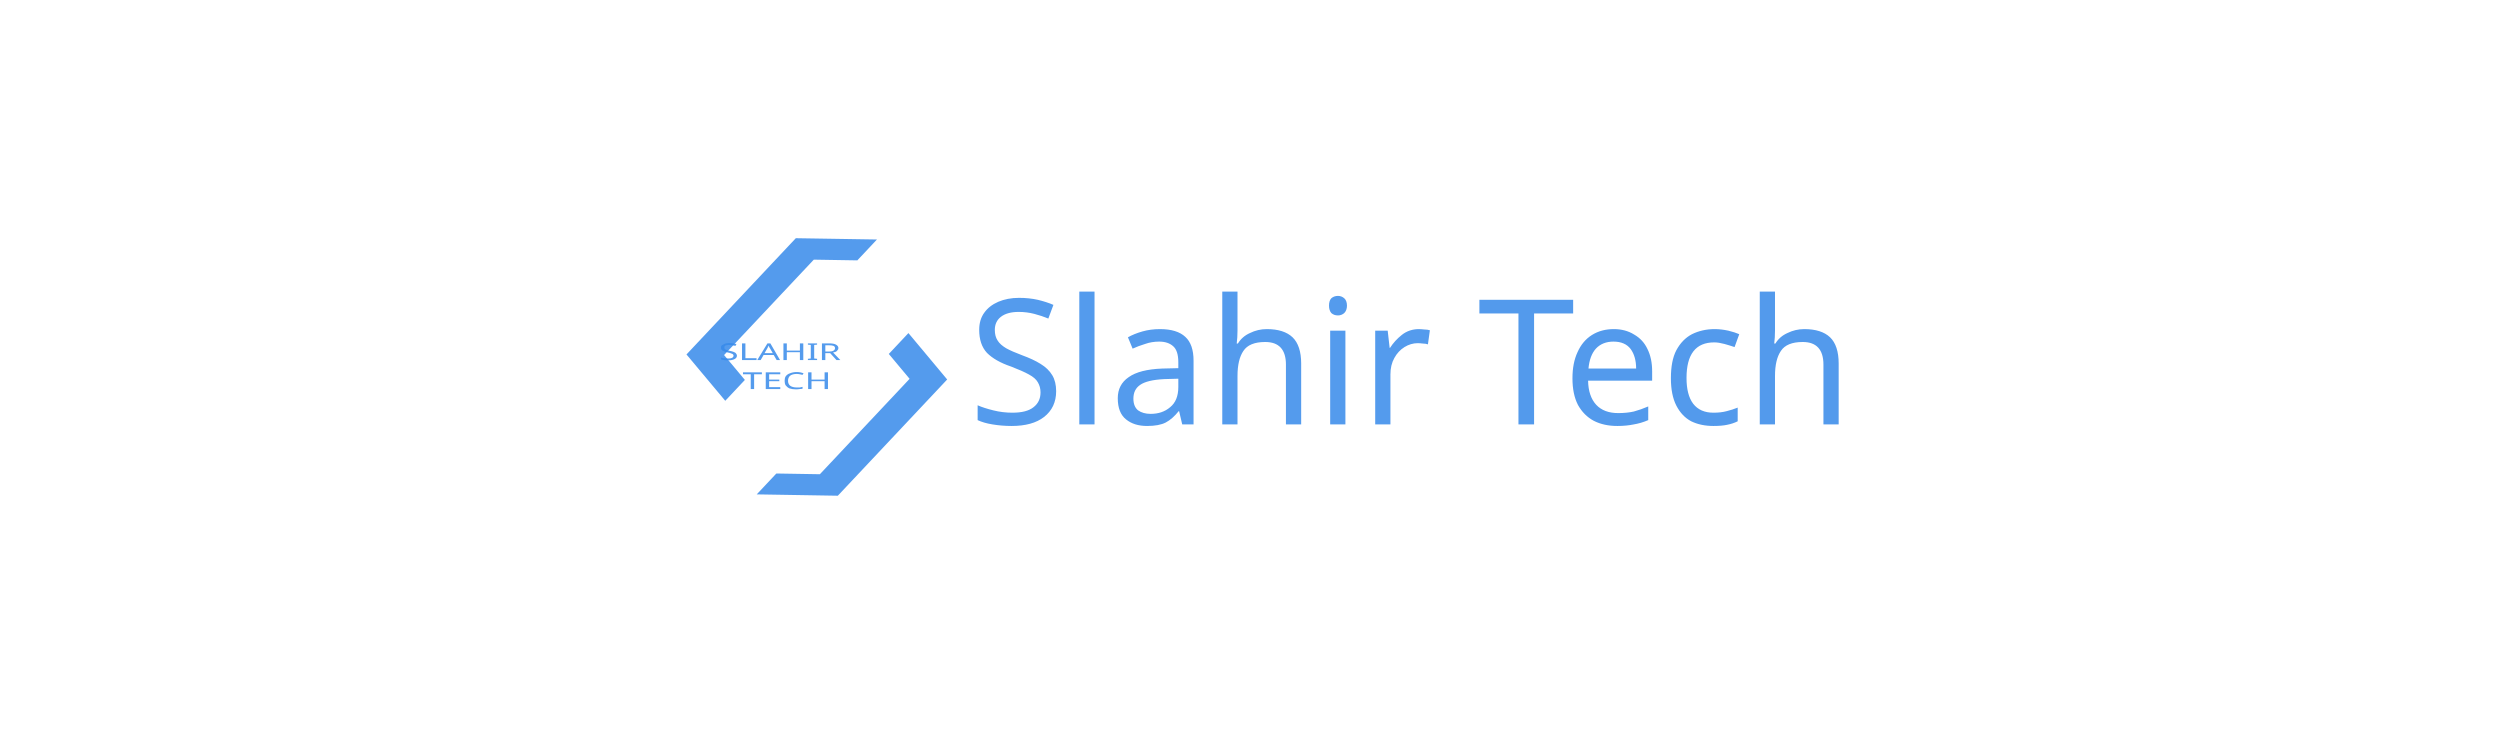
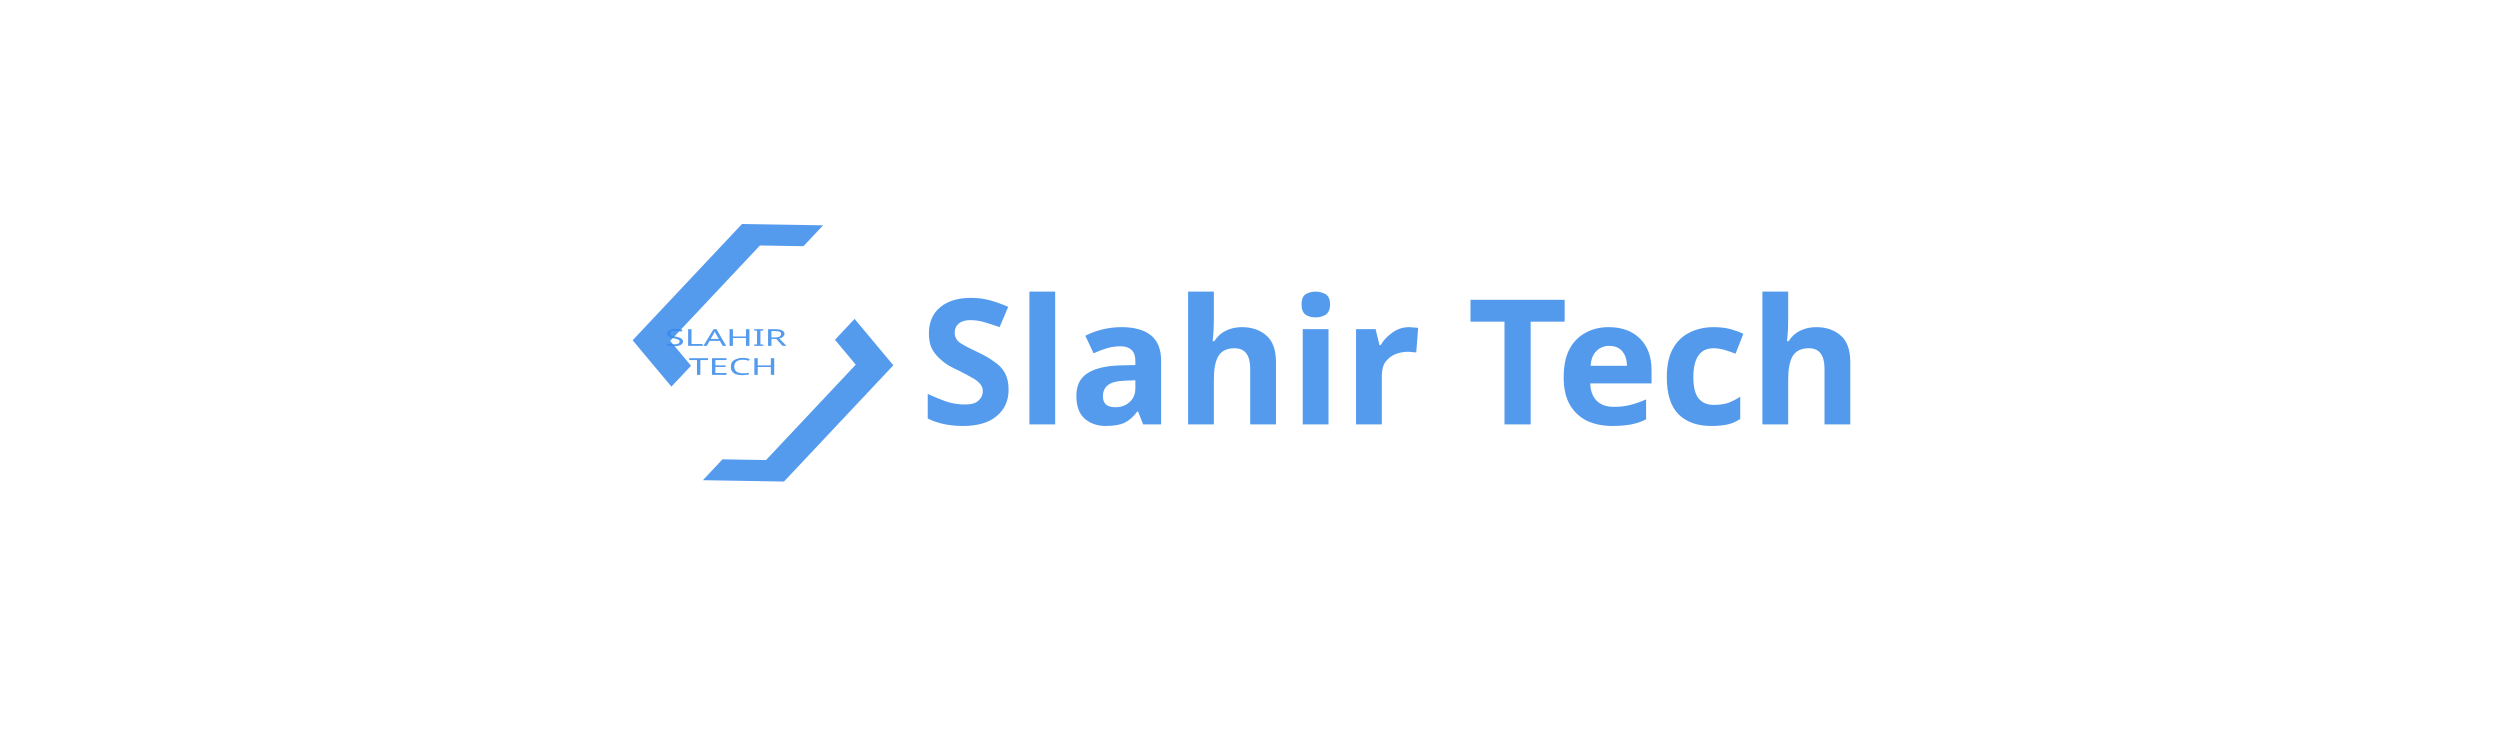
<svg xmlns="http://www.w3.org/2000/svg" width="100mm" height="30mm" viewBox="0 0 100 30" version="1.1" id="svg4975">
  <defs id="defs4969" />
  <g id="layer1" transform="translate(0,-267)">
    <text xml:space="preserve" style="font-style:normal;font-variant:normal;font-weight:bold;font-stretch:normal;font-size:11.223px;line-height:1.25;font-family:'Arial Black';-inkscape-font-specification:'Arial Black, Bold';text-align:center;letter-spacing:0px;word-spacing:0px;text-anchor:middle;opacity:1;fill:#666666;fill-opacity:1;stroke:none;stroke-width:0.281" x="77.779" y="187.428" id="text4887-2-2-6-6-6-3" transform="scale(0.6472858,1.544912)">
      <tspan x="77.779" y="197.49" style="font-style:normal;font-variant:normal;font-weight:bold;font-stretch:normal;font-family:'Arial Black';-inkscape-font-specification:'Arial Black, Bold';text-align:center;text-anchor:middle;fill:#4d4d4d;fill-opacity:1;stroke-width:0.281" id="tspan4889-7-1-2-3-5-7" />
    </text>
-     <text xml:space="preserve" style="font-style:normal;font-variant:normal;font-weight:normal;font-stretch:normal;font-size:6.982px;line-height:1.25;font-family:'BankGothic Md BT';-inkscape-font-specification:'BankGothic Md BT';letter-spacing:0px;word-spacing:0px;fill:#378ae9;fill-opacity:0.851;stroke:none;stroke-width:0.109;" x="38.747" y="283.977" id="text4770">
-       <tspan id="tspan4768" x="38.747" y="283.977" style="font-style:normal;font-variant:normal;font-weight:normal;font-stretch:normal;font-family:'BankGothic Md BT';-inkscape-font-specification:'BankGothic Md BT';fill:#378ae9;fill-opacity:0.851;stroke-width:0.109;">Slahir <tspan style="fill:#378ae9;fill-opacity:0.858;-inkscape-font-specification:'BankGothic Md BT';font-family:'BankGothic Md BT';font-weight:normal;font-style:normal;font-stretch:normal;font-variant:normal;" id="tspan4754">Tech</tspan>
+     <text xml:space="preserve" style="font-style:normal;font-variant:normal;font-weight:bold;font-stretch:normal;font-size:6.982px;line-height:1.25;font-family:'Schoolbook Uralic';-inkscape-font-specification:'Schoolbook Uralic Bold';letter-spacing:0px;word-spacing:0px;fill:#378ae9;fill-opacity:0.851;stroke:none;stroke-width:0.109" x="36.782" y="283.977" id="text4770">
+       <tspan id="tspan4768" x="36.782" y="283.977" style="font-style:normal;font-variant:normal;font-weight:bold;font-stretch:normal;font-family:'Schoolbook Uralic';-inkscape-font-specification:'Schoolbook Uralic Bold';fill:#378ae9;fill-opacity:0.851;stroke-width:0.109">Slahir <tspan style="font-style:normal;font-variant:normal;font-weight:bold;font-stretch:normal;font-family:'Schoolbook Uralic';-inkscape-font-specification:'Schoolbook Uralic Bold';fill:#378ae9;fill-opacity:0.858" id="tspan4754">Tech</tspan>
      </tspan>
    </text>
-     <path style="opacity:1;fill:#378ae9;fill-opacity:0.851;stroke:#00004a;stroke-width:0;stroke-linecap:butt;stroke-miterlimit:4;stroke-dasharray:none;stroke-dashoffset:0;stroke-opacity:0" d="m 31.833,276.528 -4.374,4.65 1.551,1.854 0.785,-0.835 -0.832,-0.995 3.589,-3.816 1.741,0.029 0.785,-0.835 z m 4.504,3.795 -0.785,0.835 0.832,0.995 -3.589,3.816 -1.741,-0.029 -0.785,0.835 3.244,0.054 4.374,-4.65 z" id="path4918-6-0-3-3" />
-     <text xml:space="preserve" style="font-style:normal;font-variant:normal;font-weight:normal;font-stretch:normal;font-size:1.15px;line-height:1.25;font-family:'BankGothic Md BT';-inkscape-font-specification:'BankGothic Md BT';text-align:center;letter-spacing:0px;word-spacing:0px;text-anchor:middle;opacity:1;fill:#378ae9;fill-opacity:0.851;stroke:none;stroke-width:0.029" x="26.131" y="348.918" id="text4887-2-2-6-6-6" transform="scale(1.239925,0.8065007)">
-       <tspan id="tspan4885-1-6-3-75-7" x="26.354" y="348.918" style="font-style:normal;font-variant:normal;font-weight:normal;font-stretch:normal;font-family:'BankGothic Md BT';-inkscape-font-specification:'BankGothic Md BT';text-align:center;text-anchor:middle;fill:#378ae9;fill-opacity:0.851;stroke-width:0.029">SLAHIR </tspan>
-       <tspan x="26.131" y="350.356" style="font-style:normal;font-variant:normal;font-weight:normal;font-stretch:normal;font-family:'BankGothic Md BT';-inkscape-font-specification:'BankGothic Md BT';text-align:center;text-anchor:middle;fill:#378ae9;fill-opacity:0.851;stroke-width:0.029" id="tspan4889-7-1-2-3-5">TECH</tspan>
+     <path style="opacity:1;fill:#378ae9;fill-opacity:0.851;stroke:#00004a;stroke-width:0;stroke-linecap:butt;stroke-miterlimit:4;stroke-dasharray:none;stroke-dashoffset:0;stroke-opacity:0" d="m 29.679,275.961 -4.374,4.65 1.551,1.854 0.785,-0.835 -0.832,-0.995 3.589,-3.816 1.741,0.029 0.785,-0.835 z m 4.504,3.795 -0.785,0.835 0.832,0.995 -3.589,3.816 -1.741,-0.029 -0.785,0.835 3.244,0.054 4.374,-4.65 z" id="path4918-6-0-3-3" />
+     <text xml:space="preserve" style="font-style:normal;font-variant:normal;font-weight:normal;font-stretch:normal;font-size:1.15px;line-height:1.25;font-family:'BankGothic Md BT';-inkscape-font-specification:'BankGothic Md BT';text-align:center;letter-spacing:0px;word-spacing:0px;text-anchor:middle;opacity:1;fill:#378ae9;fill-opacity:0.851;stroke:none;stroke-width:0.029" x="24.394" y="348.215" id="text4887-2-2-6-6-6" transform="scale(1.239925,0.8065007)">
+       <tspan id="tspan4885-1-6-3-75-7" x="24.616" y="348.215" style="font-style:normal;font-variant:normal;font-weight:normal;font-stretch:normal;font-family:'BankGothic Md BT';-inkscape-font-specification:'BankGothic Md BT';text-align:center;text-anchor:middle;fill:#378ae9;fill-opacity:0.851;stroke-width:0.029">SLAHIR </tspan>
+       <tspan x="24.394" y="349.653" style="font-style:normal;font-variant:normal;font-weight:normal;font-stretch:normal;font-family:'BankGothic Md BT';-inkscape-font-specification:'BankGothic Md BT';text-align:center;text-anchor:middle;fill:#378ae9;fill-opacity:0.851;stroke-width:0.029" id="tspan4889-7-1-2-3-5">TECH</tspan>
    </text>
  </g>
</svg>
